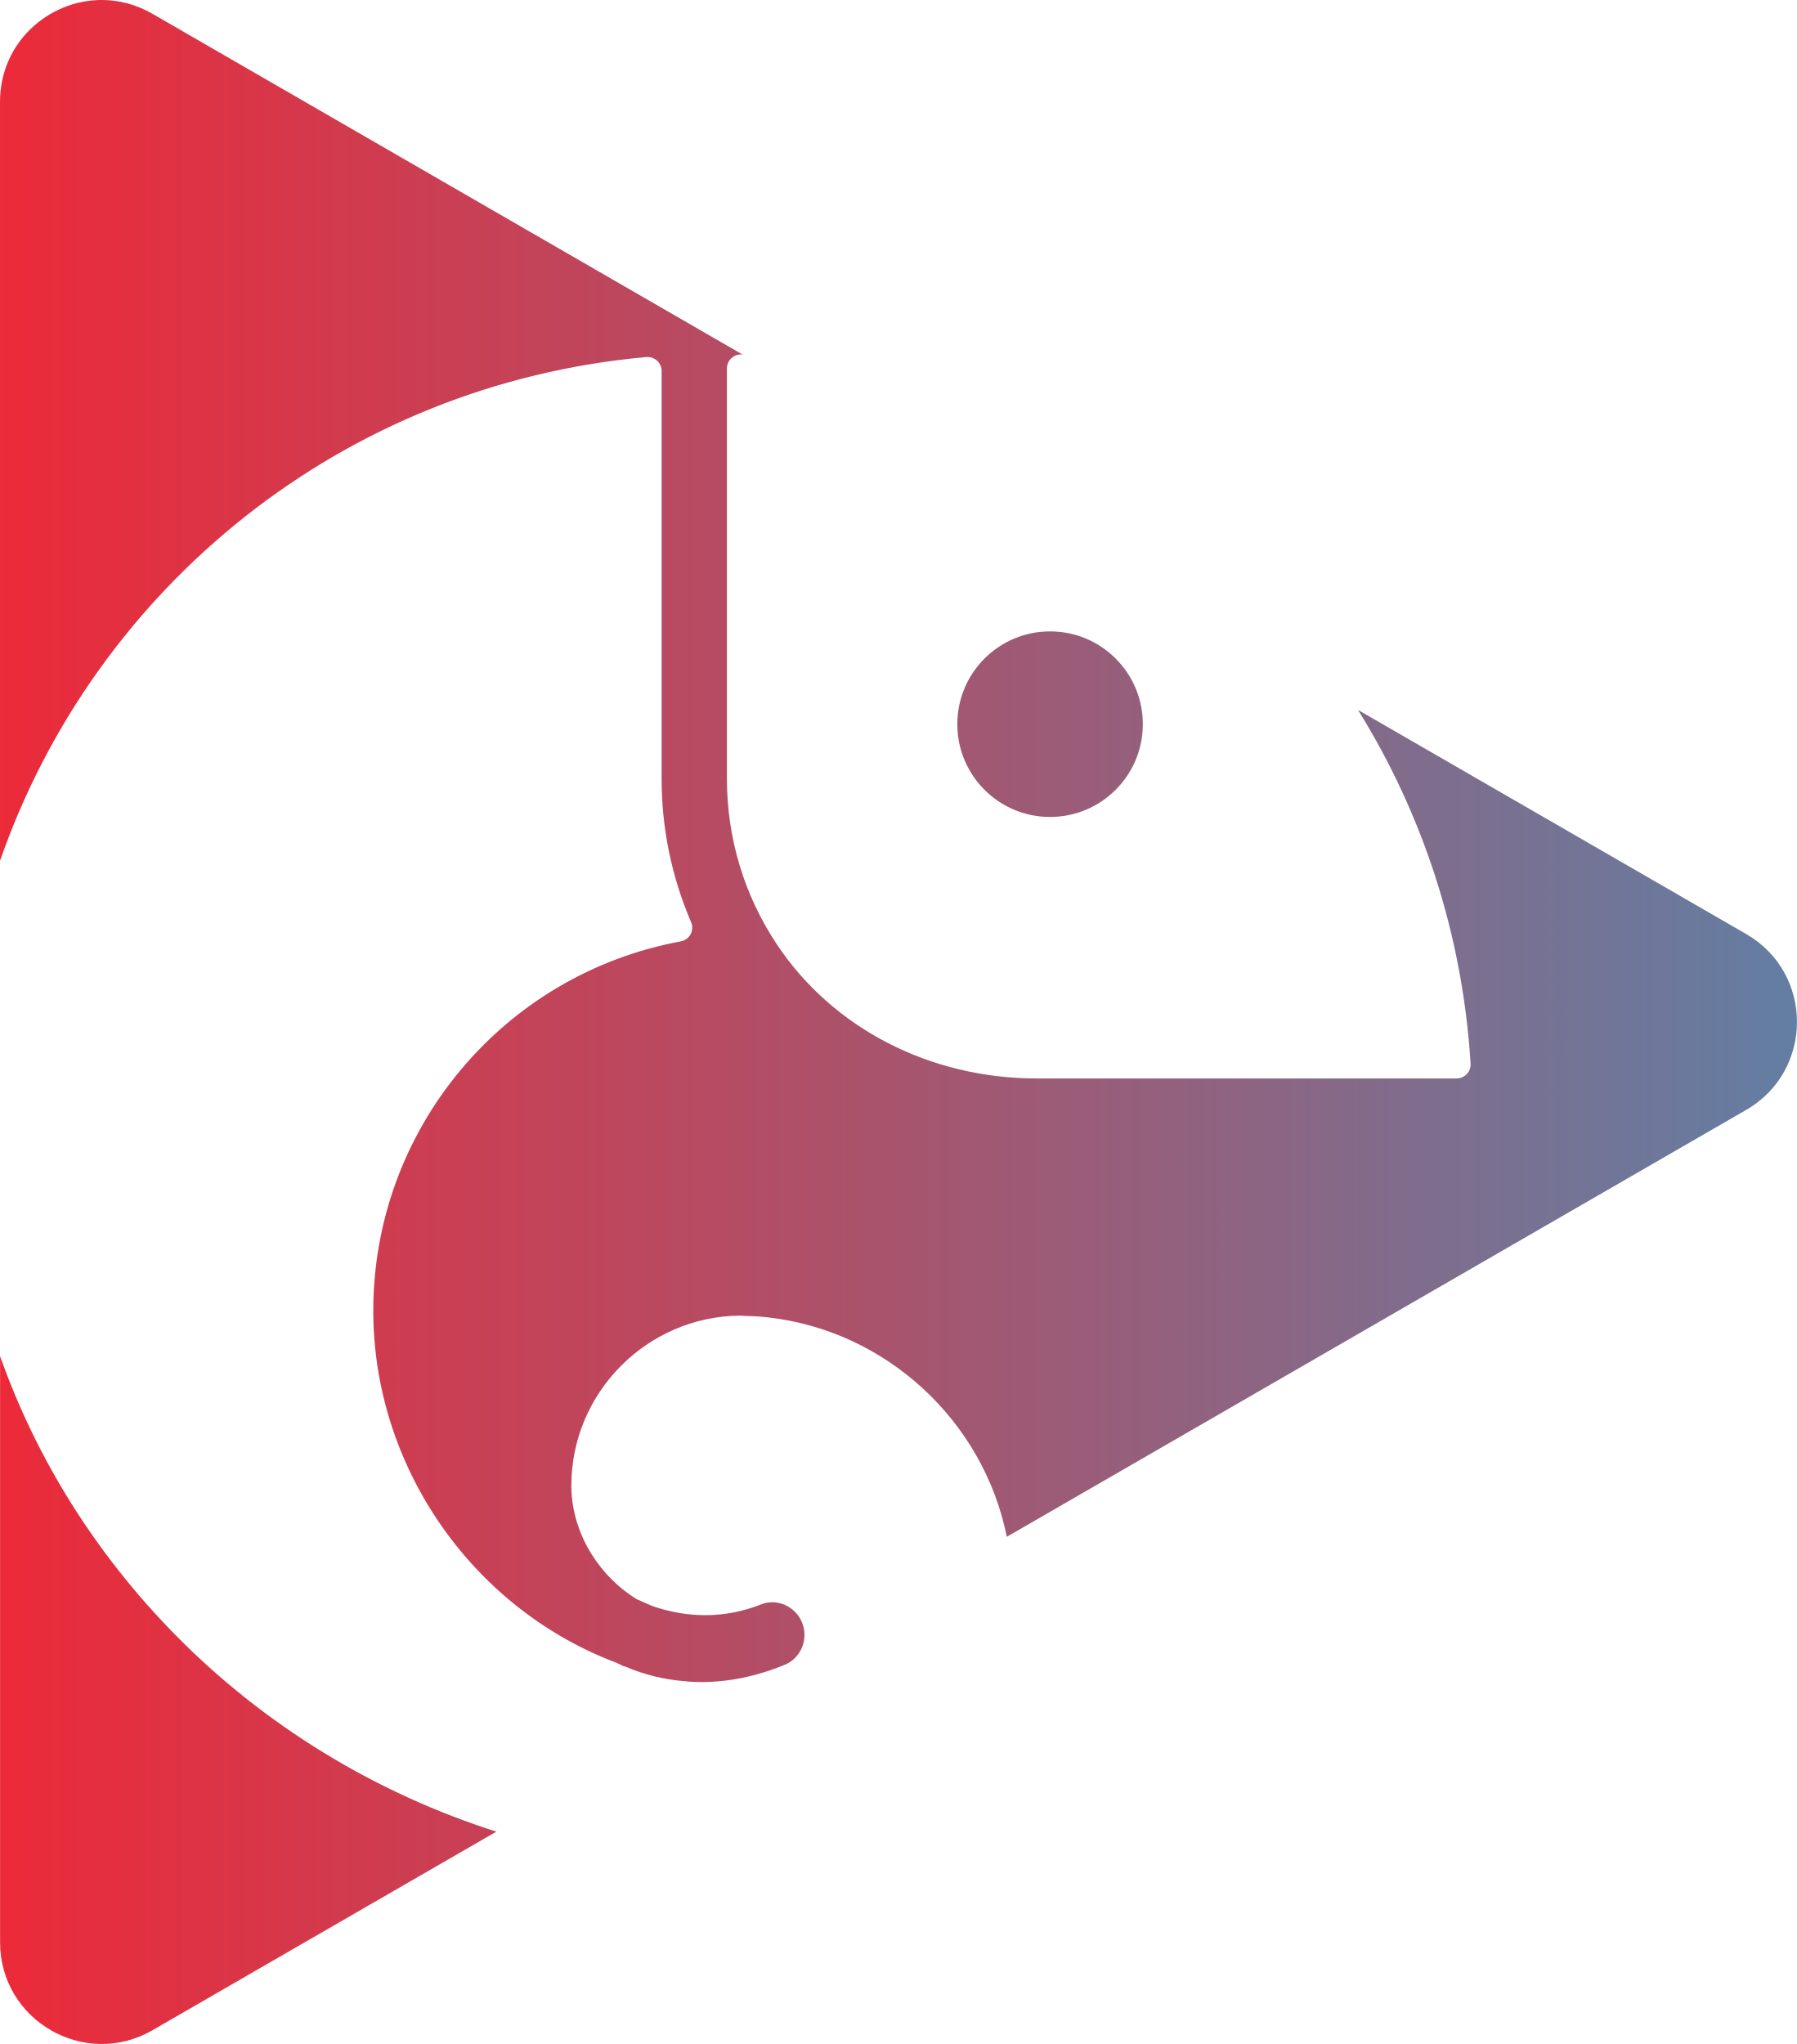
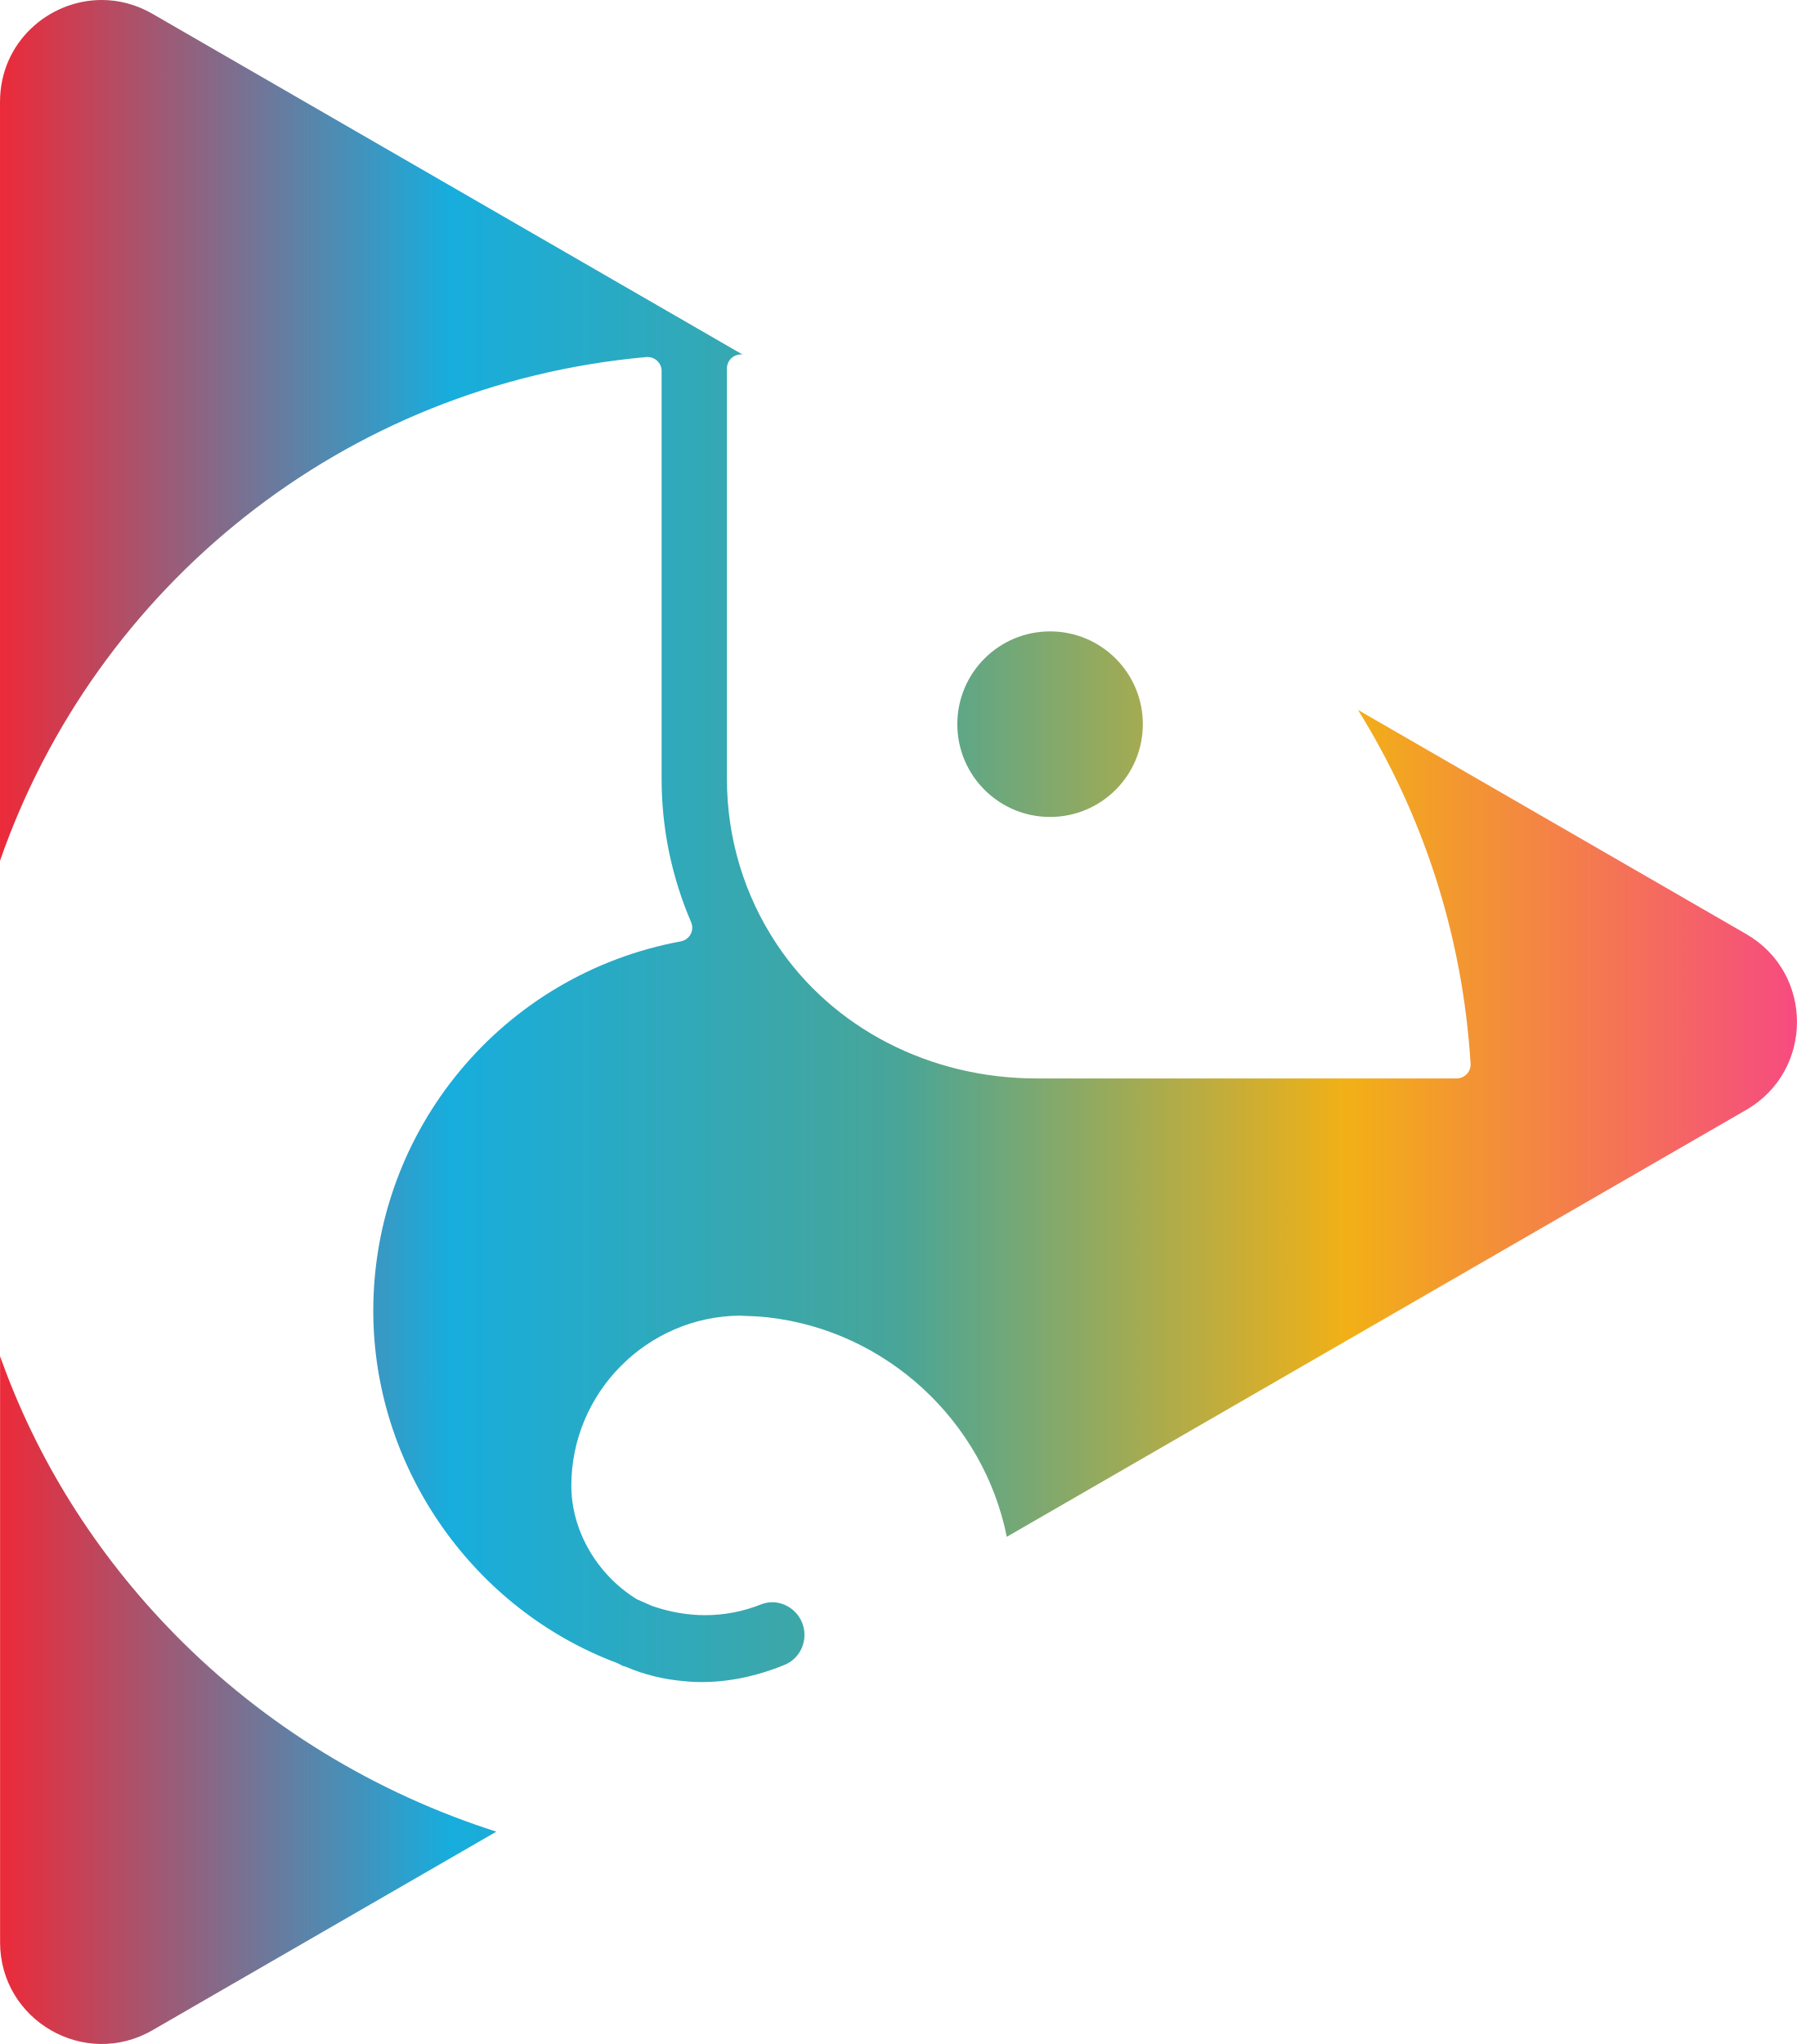
<svg xmlns="http://www.w3.org/2000/svg" xmlns:xlink="http://www.w3.org/1999/xlink" version="1.1" id="svg1" width="95.912" height="109.092" viewBox="0 0 95.912 109.092">
  <defs id="defs1">
    <linearGradient id="linearGradient11048">
      <stop style="stop-color:#ec2a39;stop-opacity:1;" offset="0" id="stop11049" />
      <stop style="stop-color:#17addd;stop-opacity:1;" offset="0.25" id="stop11051" />
      <stop style="stop-color:#48a598;stop-opacity:1;" offset="0.5" id="stop11052" />
      <stop style="stop-color:#f2b016;stop-opacity:1;" offset="0.75" id="stop11053" />
      <stop style="stop-color:#f64b80;stop-opacity:1;" offset="1" id="stop11050" />
    </linearGradient>
-     <linearGradient xlink:href="#linearGradient11048" id="linearGradient11050" x1="356.797" y1="187.828" x2="953.004" y2="187.828" gradientUnits="userSpaceOnUse" />
+     <linearGradient xlink:href="#linearGradient11048" id="linearGradient11050" x1="356.797" y1="187.828" x2="452.708" y2="187.828" gradientUnits="userSpaceOnUse" />
  </defs>
  <g id="layer-MC0" transform="translate(-356.7966,-133.2824)">
    <path id="path1" style="fill:url(#linearGradient11050);stroke-width:936.494" d="m 356.797,138.711 v 40.512 c 5.089,-14.609 18.316,-25.432 34.497,-26.884 v 0 c 0.024,-0.003 0.045,-0.003 0.068,-0.003 v 0 c 0.185,0 0.365,0.069 0.504,0.196 v 0 c 0.155,0.141 0.244,0.34 0.244,0.551 v 0 21.761 c 0,2.64 0.529,5.214 1.572,7.653 v 0 c 0.092,0.209 0.081,0.445 -0.025,0.647 v 0 c -0.108,0.201 -0.3,0.34 -0.524,0.381 v 0 c -9.509,1.758 -16.413,10.05 -16.413,19.717 v 0 c 0,8.167 5.104,15.675 12.699,18.679 v 0 l 0.317,0.121 0.331,0.164 c 0.053,0.009 0.107,0.023 0.145,0.04 v 0 c 0.975,0.42 2.039,0.68 3.16,0.768 v 0 c 0.023,0.001 0.148,0.015 0.148,0.015 v 0 c 0.319,0.023 0.515,0.028 0.711,0.028 v 0 c 1.472,0 2.97,-0.312 4.454,-0.924 v 0 c 0.464,-0.192 0.818,-0.581 0.969,-1.067 v 0 c 0.156,-0.495 0.085,-1.029 -0.193,-1.466 v 0 c -0.318,-0.495 -0.872,-0.803 -1.445,-0.803 v 0 c -0.203,0 -0.399,0.037 -0.587,0.111 v 0 c -0.964,0.384 -1.974,0.579 -2.998,0.579 v 0 c -0.941,0 -1.899,-0.167 -2.84,-0.496 v 0 l -0.809,-0.356 c -2.155,-1.334 -3.491,-3.694 -3.491,-6.06 v 0 c 0,-4.962 4.04,-9.035 9.001,-9.075 v 0 l 0.239,0.013 c 0.392,0.009 0.816,0.032 1.226,0.077 v 0 c 6.345,0.7 11.536,5.534 12.777,11.715 v 0 l 39.464,-22.785 c 3.614,-2.087 3.614,-7.302 0,-9.387 v 0 l -20.719,-11.961 c 3.43,5.518 5.578,11.94 6.009,18.877 v 0 c 0.012,0.204 -0.06,0.407 -0.201,0.557 v 0 c -0.141,0.149 -0.339,0.235 -0.544,0.235 v 0 H 412.126 c -5.698,0 -10.881,-2.675 -13.864,-7.154 v 0 c -1.745,-2.62 -2.667,-5.679 -2.667,-8.843 v 0 -21.896 c 0,-0.204 0.083,-0.397 0.228,-0.539 v 0 c 0.14,-0.135 0.325,-0.209 0.519,-0.209 v 0 h 0.025 c 0.023,0.001 0.043,0.004 0.064,0.005 v 0 l -31.501,-18.188 c -0.874,-0.504 -1.8,-0.735 -2.703,-0.735 v 0 c -2.832,0 -5.429,2.263 -5.429,5.428 m 51.095,33.223 c 0,2.735 2.216,4.952 4.95,4.952 v 0 c 2.736,0 4.952,-2.218 4.952,-4.952 v 0 c 0,-2.736 -2.216,-4.952 -4.952,-4.952 v 0 c -2.734,0 -4.95,2.216 -4.95,4.952 m -51.092,65.012 c 0,4.173 4.518,6.781 8.132,4.695 v 0 l 18.356,-10.599 c -6.434,-2.052 -12.375,-5.65 -17.172,-10.54 v 0 c -4.237,-4.319 -7.381,-9.371 -9.316,-14.835 v 0 z" />
  </g>
</svg>
